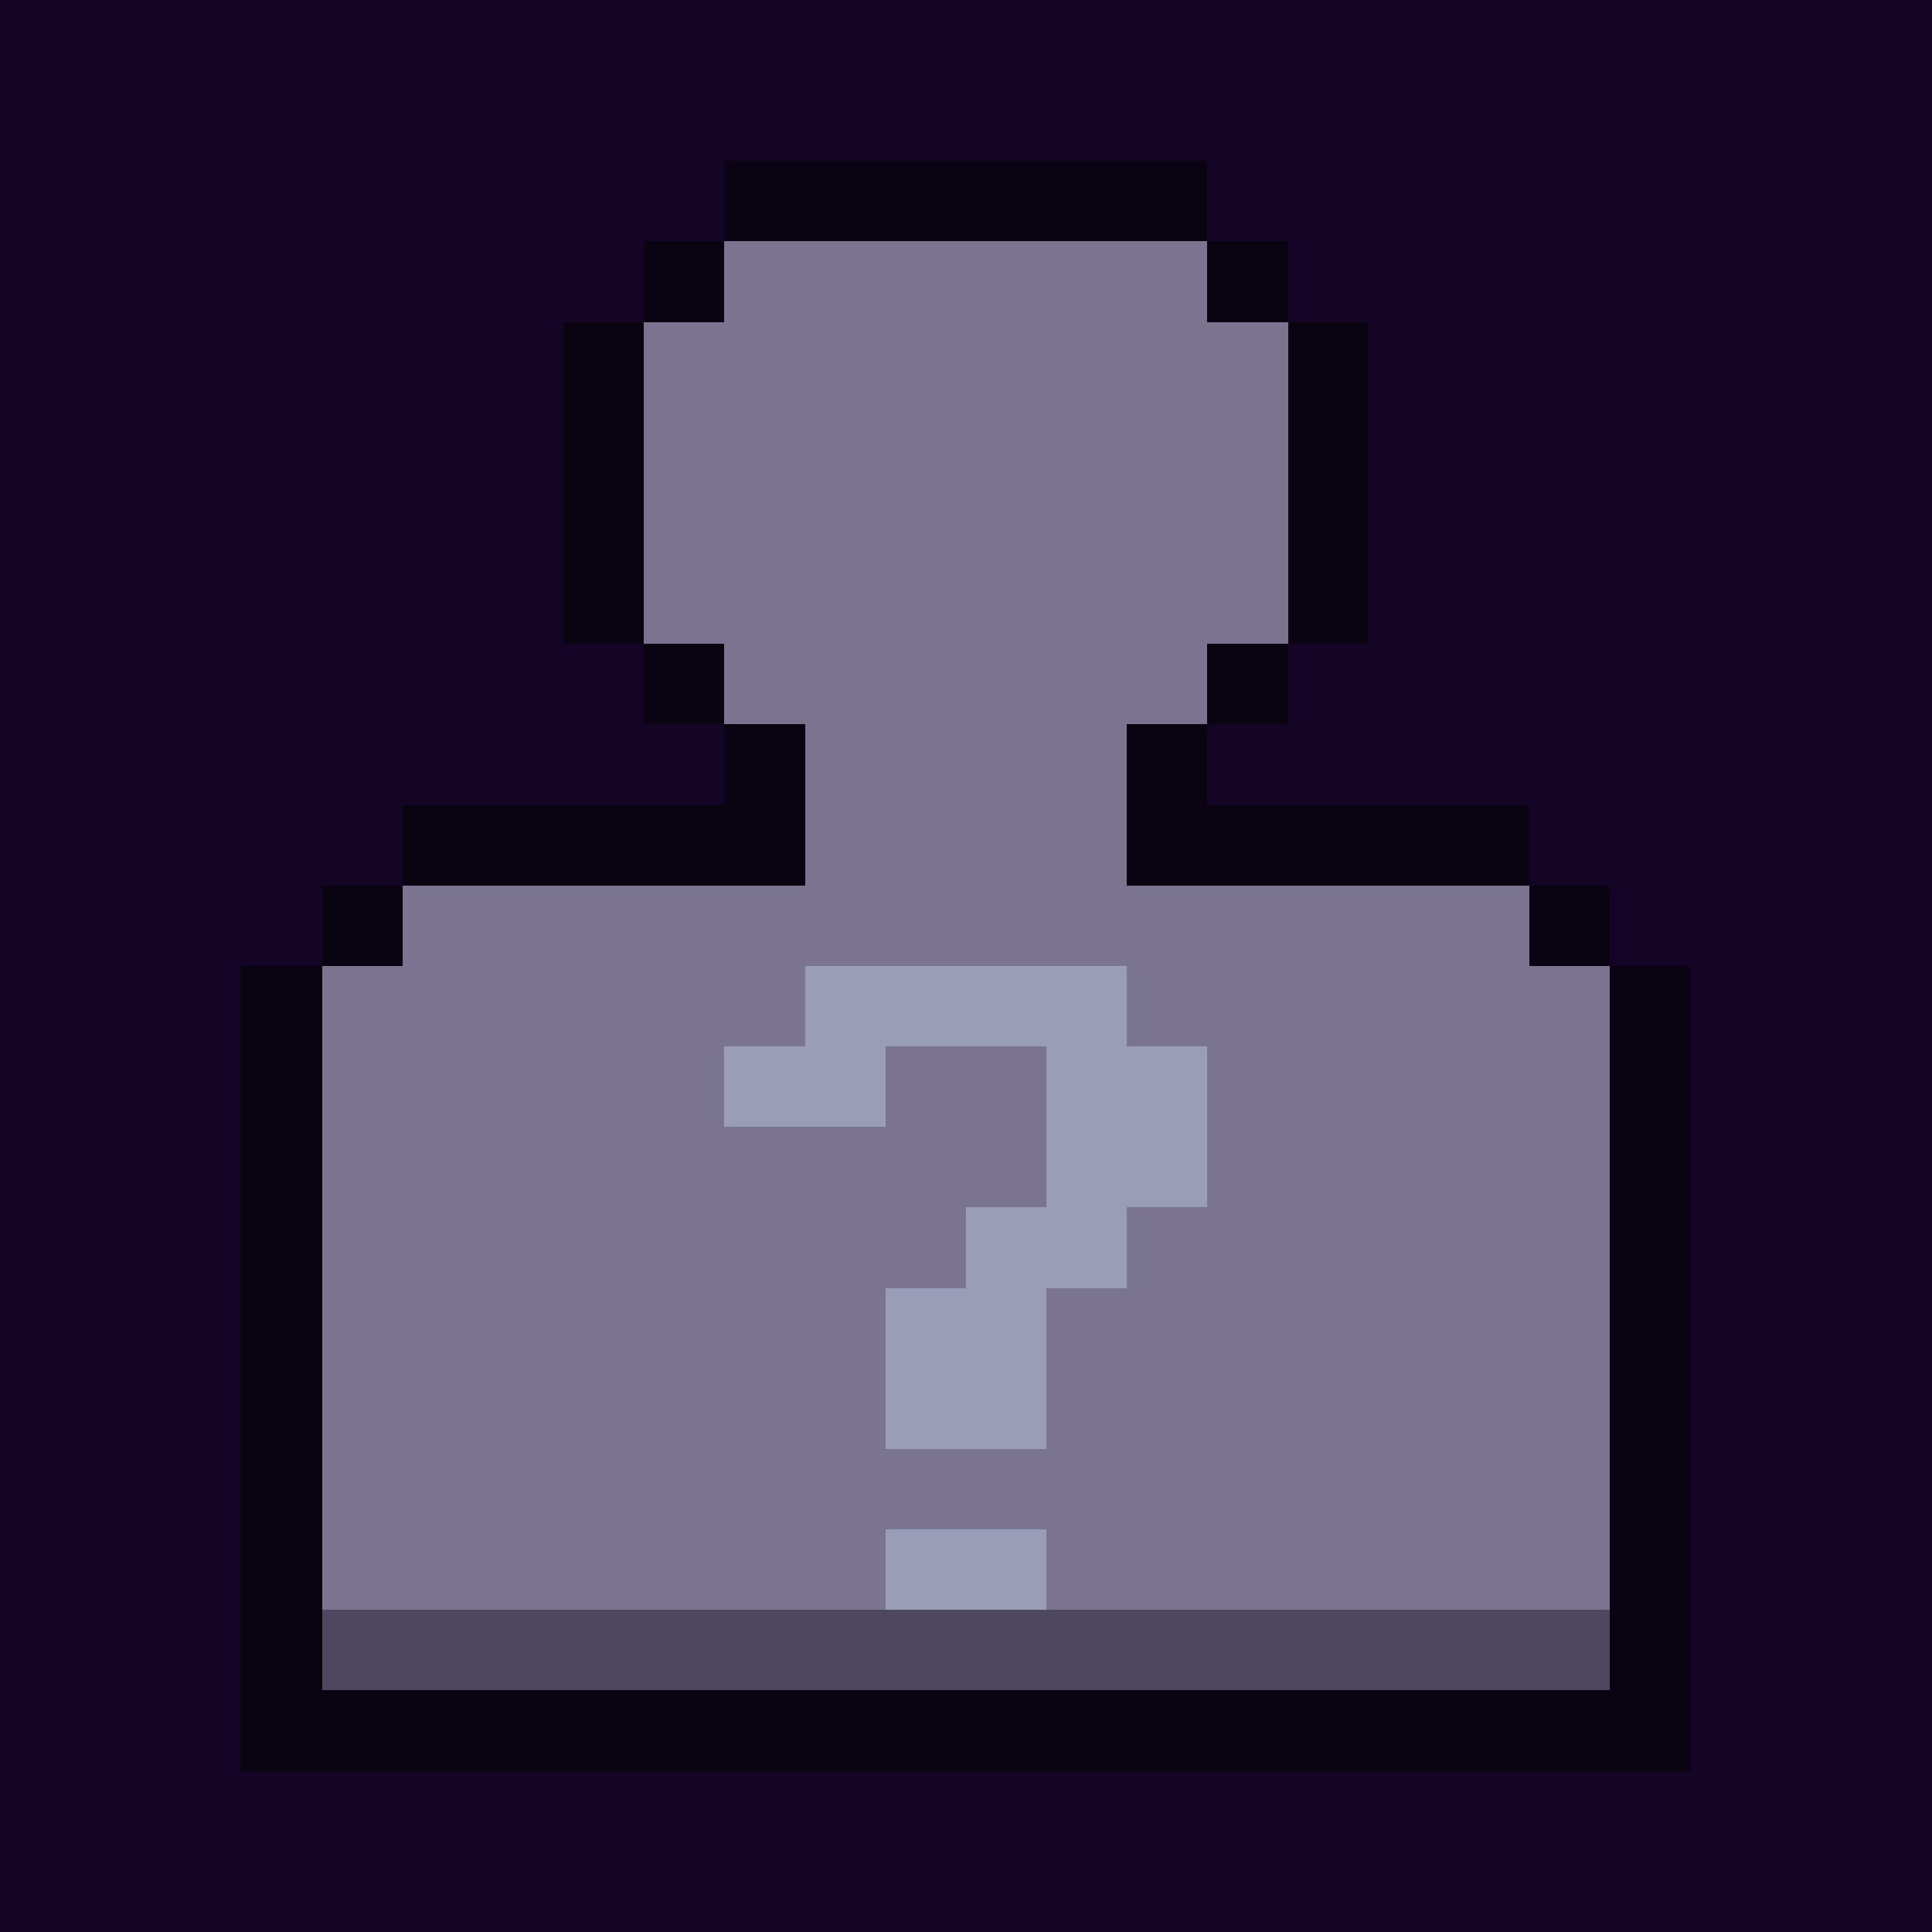
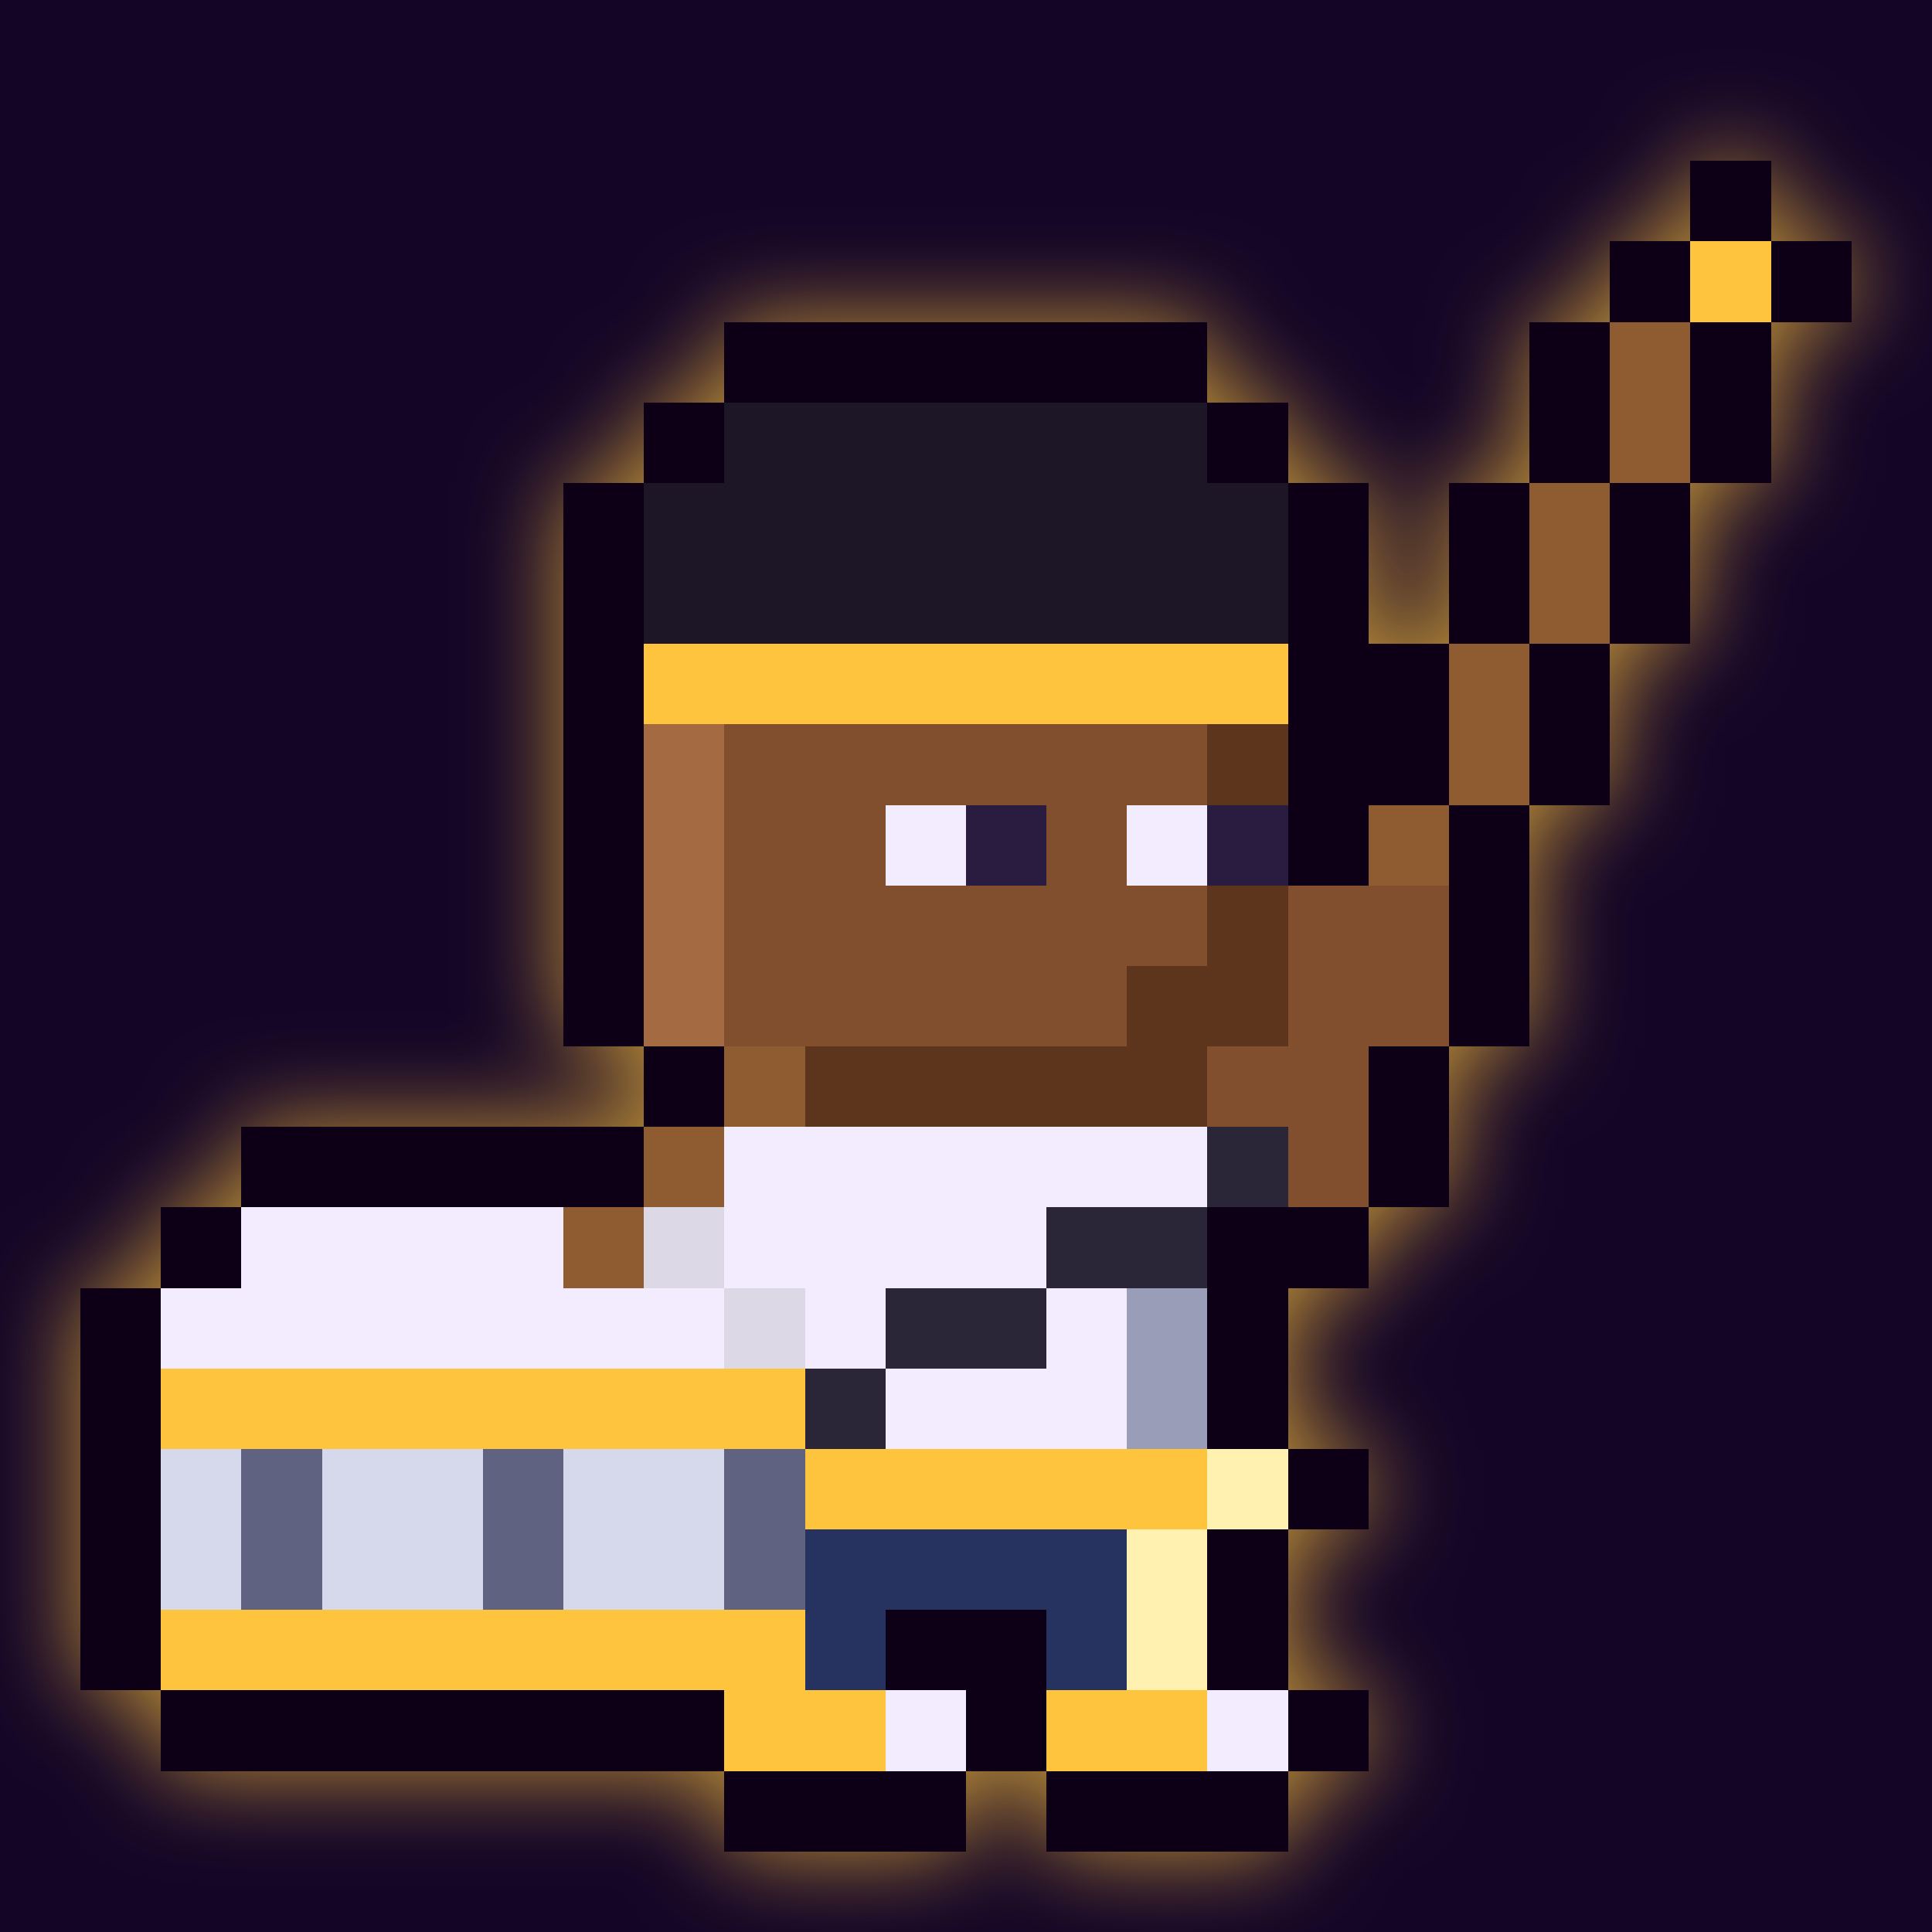
<svg xmlns="http://www.w3.org/2000/svg" width="96" height="96" viewBox="0 0 24 24" shape-rendering="crispEdges">
+   <filter id="glow-hero_snare" x="-20%" y="-20%" width="140%" height="140%">
+     <feDropShadow dx="0" dy="0" stdDeviation="0.6" flood-color="#ffc43d" flood-opacity="0.75" />
+   </filter>
  <rect width="24" height="24" fill="#140527" />
-   <path fill="#0a0412" d="M9 2h6v1h-6zM8 3h1v1h-1zM15 3h1v1h-1zM7 4h1v1h-1zM16 4h1v1h-1zM7 5h1v1h-1zM16 5h1v1h-1zM7 6h1v1h-1zM16 6h1v1h-1zM7 7h1v1h-1zM16 7h1v1h-1zM8 8h1v1h-1zM15 8h1v1h-1zM9 9h1v1h-1zM14 9h1v1h-1zM5 10h5v1h-5zM14 10h5v1h-5zM4 11h1v1h-1zM19 11h1v1h-1zM3 12h1v1h-1zM20 12h1v1h-1zM3 13h1v1h-1zM20 13h1v1h-1zM3 14h1v1h-1zM20 14h1v1h-1zM3 15h1v1h-1zM20 15h1v1h-1zM3 16h1v1h-1zM20 16h1v1h-1zM3 17h1v1h-1zM20 17h1v1h-1zM3 18h1v1h-1zM20 18h1v1h-1zM3 19h1v1h-1zM20 19h1v1h-1zM3 20h1v1h-1zM20 20h1v1h-1zM3 21h18v1h-18z" />
-   <path fill="#7a7490" d="M9 3h6v1h-6zM8 4h8v1h-8zM8 5h8v1h-8zM8 6h8v1h-8zM8 7h8v1h-8zM9 8h6v1h-6zM10 9h4v1h-4zM10 10h4v1h-4zM5 11h14v1h-14zM4 12h6v1h-6zM14 12h6v1h-6zM4 13h5v1h-5zM11 13h2v1h-2zM15 13h5v1h-5zM4 14h9v1h-9zM15 14h5v1h-5zM4 15h8v1h-8zM14 15h6v1h-6zM4 16h7v1h-7zM13 16h7v1h-7zM4 17h7v1h-7zM13 17h7v1h-7zM4 18h16v1h-16zM4 19h7v1h-7zM13 19h7v1h-7z" />
-   <path fill="#9a9db8" d="M10 12h4v1h-4zM9 13h2v1h-2zM13 13h2v1h-2zM13 14h2v1h-2zM12 15h2v1h-2zM11 16h2v1h-2zM11 17h2v1h-2zM11 19h2v1h-2z" />
-   <path fill="#4d4860" d="M4 20h16v1h-16z" />
+   <g filter="url(#glow-hero_snare)">
+     <path fill="#0a0412" d="M21 2h1v1h-1zM20 3h1v1h-1zM22 3h1v1h-1zM9 4h6v1h-6zM19 4h1v1h-1zM21 4h1v1h-1zM8 5h1v1h-1zM15 5h1v1h-1zM19 5h1v1h-1zM21 5h1v1h-1zM7 6h1v1h-1zM16 6h1v1h-1zM18 6h1v1h-1zM20 6h1v1h-1zM7 7h1v1h-1zM16 7h1v1h-1zM18 7h1v1h-1zM20 7h1v1h-1zM7 8h1v1h-1zM16 8h2v1h-2zM19 8h1v1h-1zM7 9h1v1h-1zM16 9h2v1h-2zM19 9h1v1h-1zM7 10h1v1h-1zM16 10h1v1h-1zM18 10h1v1h-1zM7 11h1v1h-1zM18 11h1v1h-1zM7 12h1v1h-1zM18 12h1v1h-1zM8 13h1v1h-1zM17 13h1v1h-1zM3 14h5v1h-5zM17 14h1v1h-1zM2 15h1v1h-1zM15 15h2v1h-2zM1 16h1v1h-1zM15 16h1v1h-1zM1 17h1v1h-1zM15 17h1v1h-1zM1 18h1v1h-1zM16 18h1v1h-1zM1 19h1v1h-1zM15 19h1v1h-1zM1 20h1v1h-1zM11 20h2v1h-2zM15 20h1v1h-1zM2 21h7v1h-7zM12 21h1v1h-1zM16 21h1v1h-1zM9 22h3v1h-3zM13 22h3v1h-3z" />
+     <path fill="#ffc43d" d="M21 3h1v1h-1zM8 8h8v1h-8zM2 17h8v1h-8zM10 18h5v1h-5zM2 20h8v1h-8zM9 21h2v1h-2zM13 21h2v1h-2z" />
+     <path fill="#8f5c32" d="M20 4h1v1h-1zM20 5h1v1h-1zM19 6h1v1h-1zM19 7h1v1h-1zM18 8h1v1h-1zM18 9h1v1h-1zM17 10h1v1h-1zM9 13h1v1h-1zM8 14h1v1h-1zM7 15h1v1h-1z" />
+     <path fill="#1d1426" d="M9 5h6v1h-6zM8 6h8v1h-8zM8 7h8v1h-8z" />
+     <path fill="#a46a42" d="M8 9h1v1h-1zM8 10h1v1h-1zM8 11h1v1h-1zM8 12h1v1h-1z" />
+     <path fill="#82502f" d="M9 9h6v1h-6zM9 10h2v1h-2zM13 10h1v1h-1zM9 11h6v1h-6zM16 11h2v1h-2zM9 12h5v1h-5zM16 12h2v1h-2zM15 13h2v1h-2zM16 14h1v1h-1z" />
+     <path fill="#5c341d" d="M15 9h1v1h-1zM15 11h1v1h-1zM14 12h2v1h-2zM10 13h5v1h-5z" />
+     <path fill="#f3ecff" d="M11 10h1v1h-1zM14 10h1v1h-1zM9 14h6v1h-6zM3 15h4v1h-4zM9 15h4v1h-4zM2 16h7v1h-7zM10 16h1v1h-1zM13 16h1v1h-1zM11 17h3v1h-3zM11 21h1v1h-1zM15 21h1v1h-1z" />
+     <path fill="#2b1a40" d="M12 10h1v1h-1zM15 10h1v1h-1z" />
+     <path fill="#2c2838" d="M15 14h1v1h-1zM13 15h2v1h-2zM11 16h2v1h-2zM10 17h1v1h-1z" />
+     <path fill="#dcd8e6" d="M8 15h1v1h-1zM9 16h1v1h-1z" />
+     <path fill="#9a9db8" d="M14 16h1v1h-1zM14 17h1v1h-1z" />
+     <path fill="#d6d9ec" d="M2 18h1v1h-1zM4 18h2v1h-2zM7 18h2v1h-2zM2 19h1v1h-1zM4 19h2v1h-2zM7 19h2v1h-2z" />
+     <path fill="#5f6280" d="M3 18h1v1h-1zM6 18h1v1h-1zM9 18h1v1h-1zM3 19h1v1h-1zM6 19h1v1h-1zM9 19h1v1h-1z" />
+     <path fill="#fff2b0" d="M15 18h1v1h-1zM14 19h1v1h-1zM14 20h1v1h-1z" />
+     <path fill="#26305e" d="M10 19h4v1h-4zM10 20h1v1h-1zM13 20h1v1h-1z" />
+   </g>
</svg>
